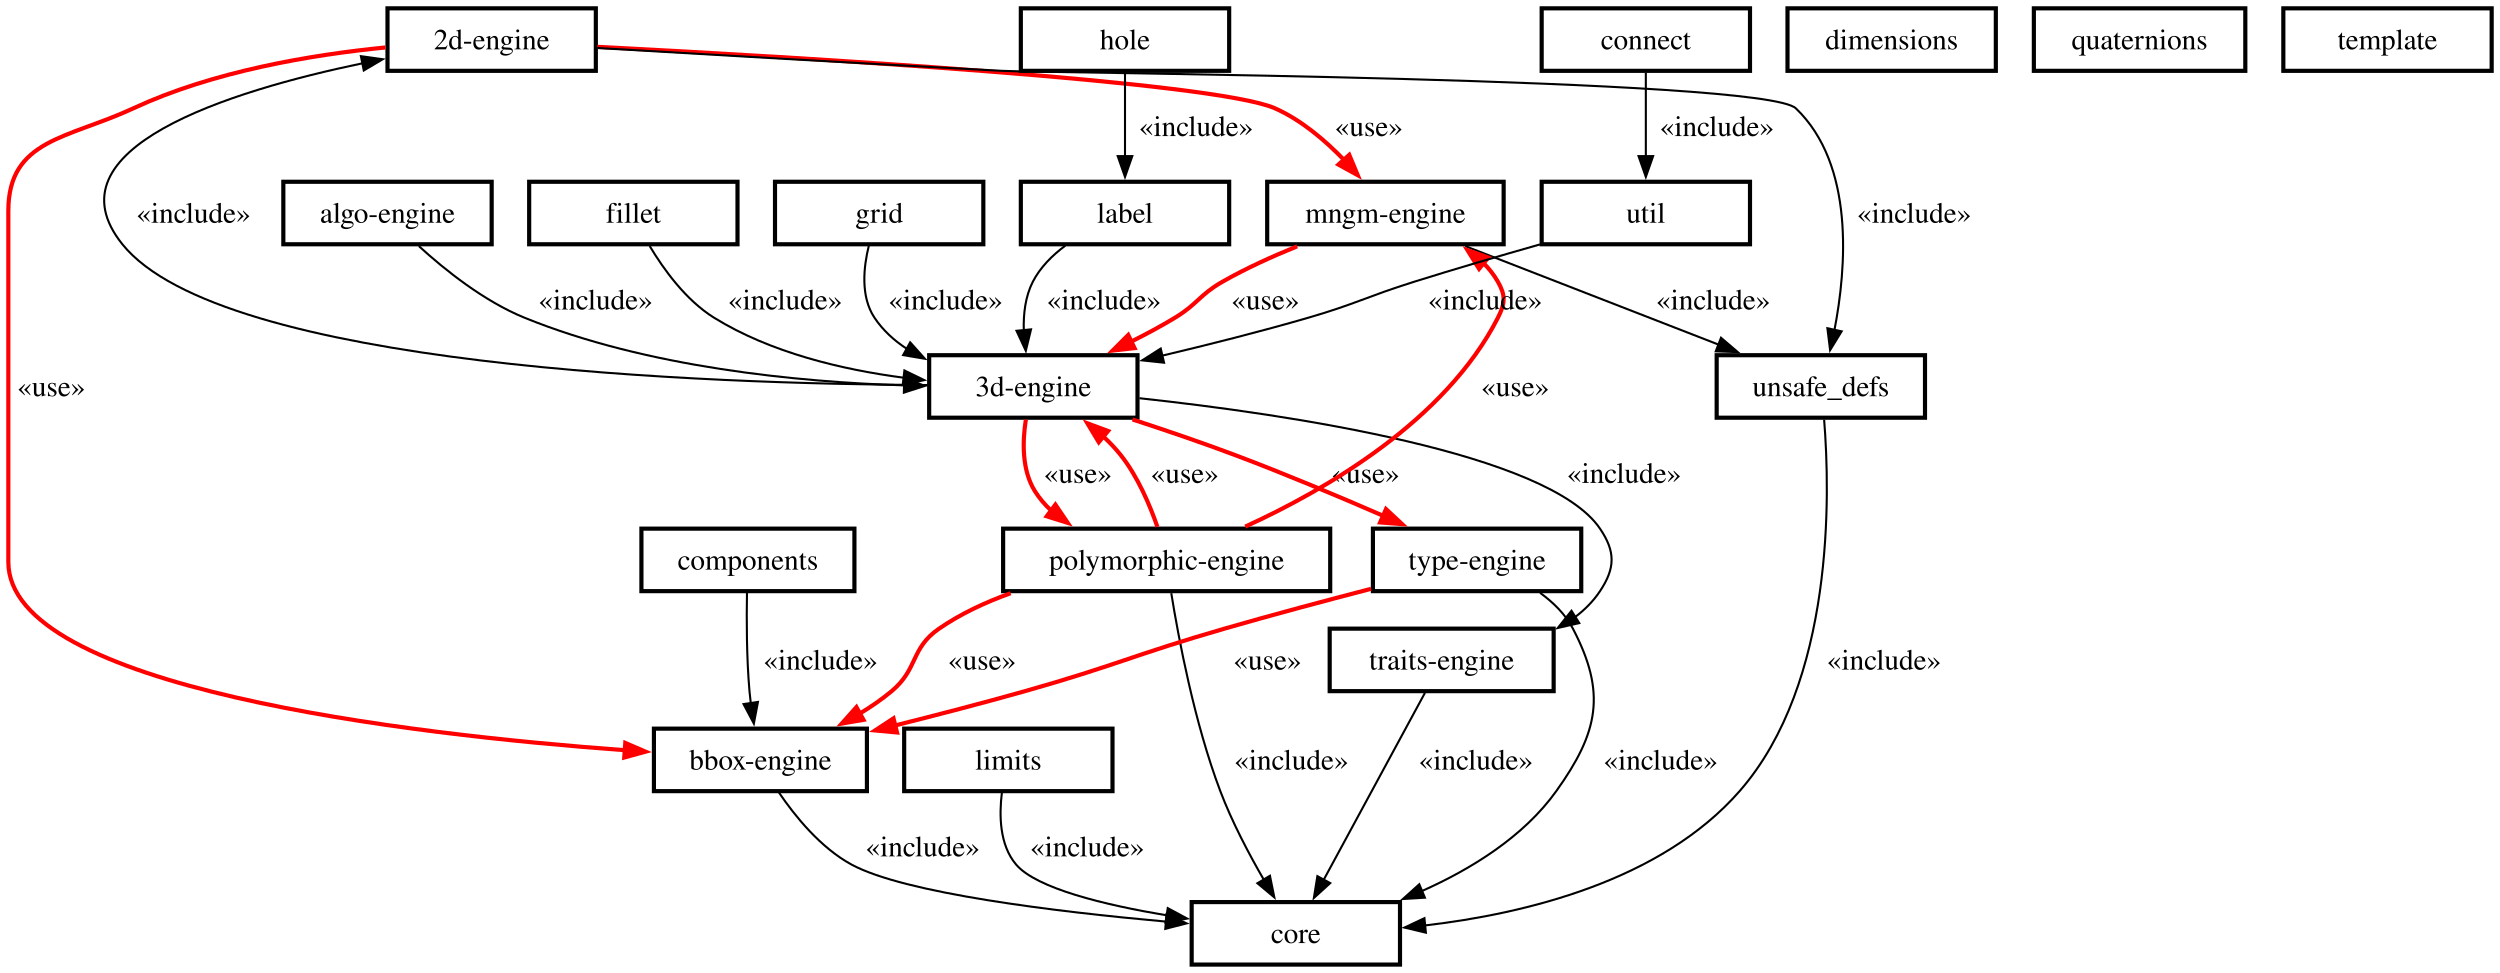
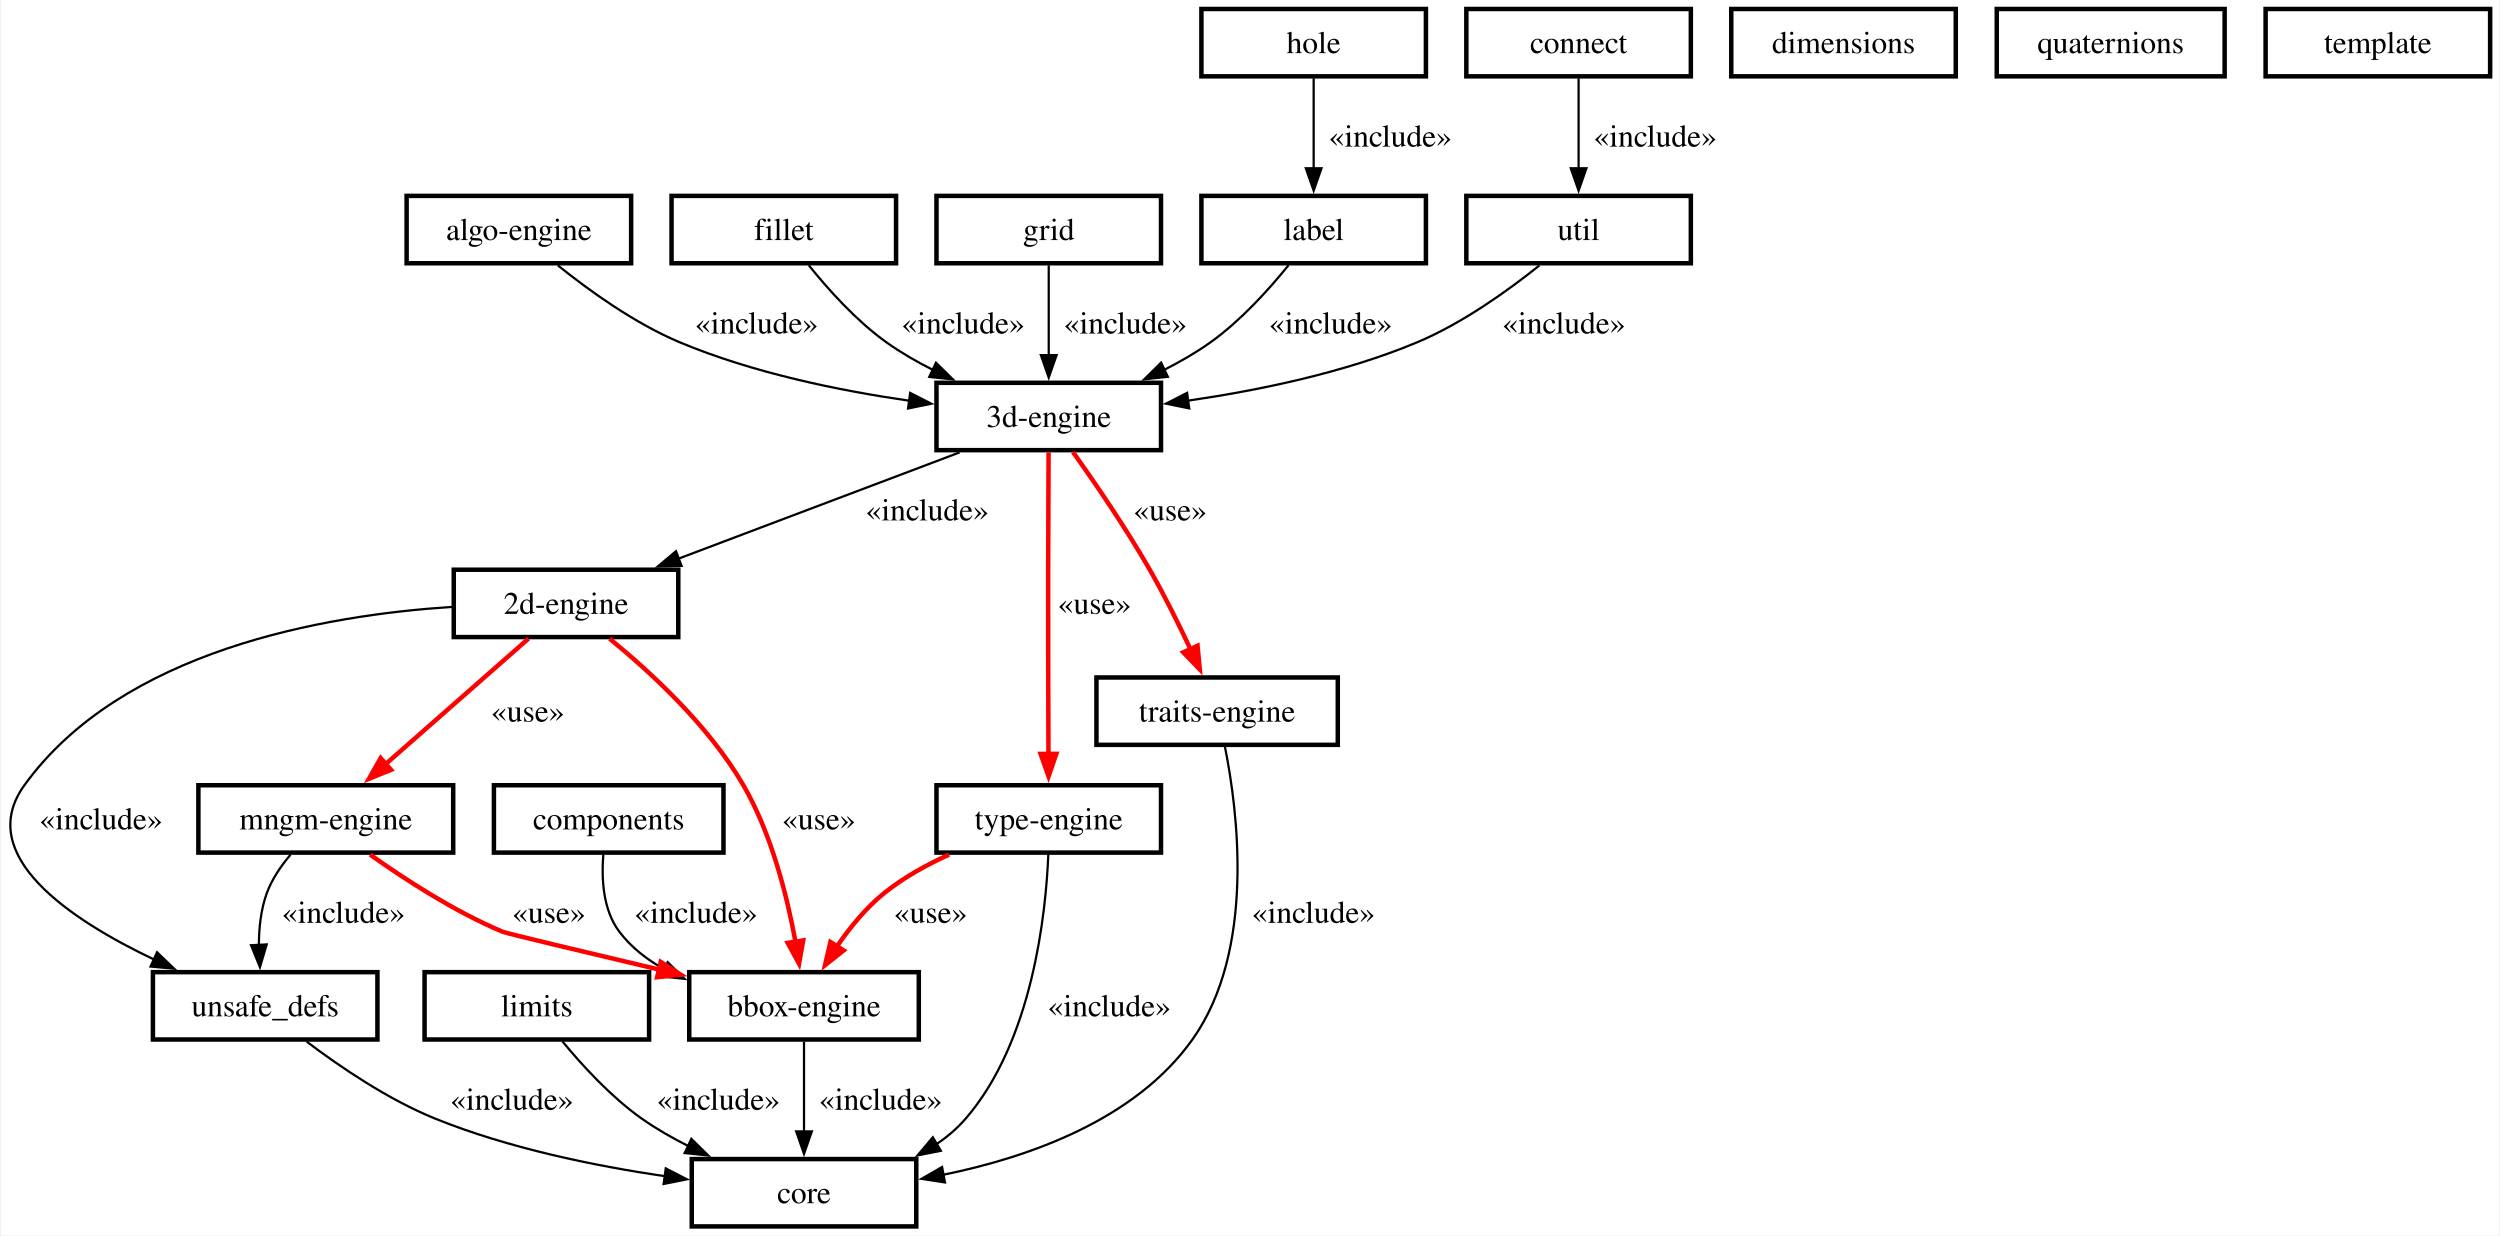
- <svg xmlns="http://www.w3.org/2000/svg" width="1200pt" height="467pt" viewBox="0.00 0.00 1200.00 467.00">
-   <g id="graph0" class="graph" transform="scale(1 1) rotate(0) translate(4 463)">
-     <polygon fill="white" stroke="none" points="-4,4 -4,-463 1196,-463 1196,4 -4,4" />
+ <svg xmlns="http://www.w3.org/2000/svg" width="1113pt" height="550pt" viewBox="0.00 0.00 1112.71 550.25">
+   <g id="graph0" class="graph" transform="scale(1 1) rotate(0) translate(4 546.25)">
+     <polygon fill="white" stroke="none" points="-4,4 -4,-546.25 1108.71,-546.25 1108.71,4 -4,4" />
    <g id="node1" class="node">
-       <polygon fill="white" stroke="black" stroke-width="2" points="282,-459 182,-459 182,-429 282,-429 282,-459" />
-       <text text-anchor="middle" x="232" y="-439.33" font-family="Times,serif" font-size="14.00">2d-engine</text>
+       <polygon fill="white" stroke="black" stroke-width="2" points="297.71,-292.5 197.71,-292.5 197.71,-262.5 297.71,-262.5 297.71,-292.5" />
+       <text text-anchor="middle" x="247.71" y="-272.83" font-family="Times,serif" font-size="14.00">2d-engine</text>
    </g>
    <g id="node4" class="node">
-       <polygon fill="white" stroke="black" stroke-width="2" points="412.12,-113.25 309.88,-113.25 309.88,-83.25 412.12,-83.25 412.12,-113.25" />
-       <text text-anchor="middle" x="361" y="-93.58" font-family="Times,serif" font-size="14.00">bbox-engine</text>
+       <polygon fill="white" stroke="black" stroke-width="2" points="404.84,-113.25 302.59,-113.25 302.59,-83.25 404.84,-83.25 404.84,-113.25" />
+       <text text-anchor="middle" x="353.71" y="-93.58" font-family="Times,serif" font-size="14.00">bbox-engine</text>
+     </g>
+     <g id="edge18" class="edge">
+       <path fill="none" stroke="red" stroke-width="2" d="M267.13,-261.76C285.12,-247.1 311.35,-223.02 326.71,-196.5 339.27,-174.82 346.22,-147.01 349.92,-126.69" />
+       <polygon fill="red" stroke="red" stroke-width="2" points="353.35,-127.41 351.49,-116.98 346.44,-126.28 353.35,-127.41" />
+       <text text-anchor="middle" x="360.31" y="-176.83" font-family="Times,serif" font-size="14.00">«use»</text>
+     </g>
+     <g id="node14" class="node">
+       <polygon fill="white" stroke="black" stroke-width="2" points="197.46,-196.5 83.96,-196.5 83.96,-166.5 197.46,-166.5 197.46,-196.5" />
+       <text text-anchor="middle" x="140.71" y="-176.83" font-family="Times,serif" font-size="14.00">mngm-engine</text>
+     </g>
+     <g id="edge17" class="edge">
+       <path fill="none" stroke="red" stroke-width="2" d="M230.99,-261.81C213.98,-246.86 187.34,-223.46 167.4,-205.94" />
+       <polygon fill="red" stroke="red" stroke-width="2" points="169.76,-203.36 159.94,-199.39 165.14,-208.62 169.76,-203.36" />
+       <text text-anchor="middle" x="230.67" y="-224.83" font-family="Times,serif" font-size="14.00">«use»</text>
+     </g>
+     <g id="node19" class="node">
+       <polygon fill="white" stroke="black" stroke-width="2" points="163.71,-113.25 63.71,-113.25 63.71,-83.25 163.71,-83.25 163.71,-113.25" />
+       <text text-anchor="middle" x="113.71" y="-93.58" font-family="Times,serif" font-size="14.00">unsafe_defs</text>
+     </g>
+     <g id="edge1" class="edge">
+       <path fill="none" stroke="black" d="M196.92,-275.93C139.93,-272.23 49.79,-256.52 6.46,-196.5 -16.02,-165.35 26.57,-136.73 64.55,-118.72" />
+       <polygon fill="black" stroke="black" points="65.55,-122.12 73.19,-114.78 62.64,-115.75 65.55,-122.12" />
+       <text text-anchor="middle" x="40.59" y="-176.83" font-family="Times,serif" font-size="14.00">«include»</text>
+     </g>
+     <g id="node2" class="node">
+       <polygon fill="white" stroke="black" stroke-width="2" points="512.71,-375.75 412.71,-375.75 412.71,-345.75 512.71,-345.75 512.71,-375.75" />
+       <text text-anchor="middle" x="462.71" y="-356.08" font-family="Times,serif" font-size="14.00">3d-engine</text>
+     </g>
+     <g id="edge2" class="edge">
+       <path fill="none" stroke="black" d="M423.03,-344.75C387.65,-331.38 335.71,-311.75 297.54,-297.33" />
+       <polygon fill="black" stroke="black" points="299.17,-294.21 288.58,-293.94 296.7,-300.75 299.17,-294.21" />
+       <text text-anchor="middle" x="408.6" y="-314.45" font-family="Times,serif" font-size="14.00">«include»</text>
+     </g>
+     <g id="node17" class="node">
+       <polygon fill="white" stroke="black" stroke-width="2" points="591.46,-244.5 483.96,-244.5 483.96,-214.5 591.46,-214.5 591.46,-244.5" />
+       <text text-anchor="middle" x="537.71" y="-224.83" font-family="Times,serif" font-size="14.00">traits-engine</text>
+     </g>
+     <g id="edge19" class="edge">
+       <path fill="none" stroke="red" stroke-width="2" d="M473.52,-344.91C483.04,-331.53 497.03,-311.15 507.71,-292.5 514.23,-281.12 520.68,-268.1 525.91,-256.95" />
+       <polygon fill="red" stroke="red" stroke-width="2" points="528.99,-258.63 529.98,-248.08 522.63,-255.71 528.99,-258.63" />
+       <text text-anchor="middle" x="516.79" y="-314.45" font-family="Times,serif" font-size="14.00">«use»</text>
+     </g>
+     <g id="node18" class="node">
+       <polygon fill="white" stroke="black" stroke-width="2" points="512.71,-196.5 412.71,-196.5 412.71,-166.5 512.71,-166.5 512.71,-196.5" />
+       <text text-anchor="middle" x="462.71" y="-176.83" font-family="Times,serif" font-size="14.00">type-engine</text>
    </g>
    <g id="edge20" class="edge">
-       <path fill="none" stroke="red" stroke-width="2" d="M181.04,-440.22C145.69,-436.72 98.28,-428.82 60,-411 28.72,-396.44 0,-396.25 0,-361.75 0,-361.75 0,-361.75 0,-193.25 0,-132.77 192.13,-110.51 296.06,-102.89" />
-       <polygon fill="red" stroke="red" stroke-width="2" points="296.14,-106.39 305.87,-102.2 295.65,-99.41 296.14,-106.39" />
-       <text text-anchor="middle" x="20.62" y="-272.83" font-family="Times,serif" font-size="14.00">«use»</text>
+       <path fill="none" stroke="red" stroke-width="2" d="M462.64,-344.79C462.58,-331.16 462.5,-310.48 462.46,-292.5 462.41,-264.48 462.5,-232.45 462.59,-210.21" />
+       <polygon fill="red" stroke="red" stroke-width="2" points="466.09,-210.49 462.63,-200.47 459.09,-210.46 466.09,-210.49" />
+       <text text-anchor="middle" x="483.09" y="-272.83" font-family="Times,serif" font-size="14.00">«use»</text>
    </g>
-     <g id="node14" class="node">
-       <polygon fill="white" stroke="black" stroke-width="2" points="717.75,-375.75 604.25,-375.75 604.25,-345.75 717.75,-345.75 717.75,-375.75" />
-       <text text-anchor="middle" x="661" y="-356.08" font-family="Times,serif" font-size="14.00">mngm-engine</text>
+     <g id="node3" class="node">
+       <polygon fill="white" stroke="black" stroke-width="2" points="276.71,-459 176.71,-459 176.71,-429 276.71,-429 276.71,-459" />
+       <text text-anchor="middle" x="226.71" y="-439.33" font-family="Times,serif" font-size="14.00">algo-engine</text>
    </g>
-     <g id="edge19" class="edge">
-       <path fill="none" stroke="red" stroke-width="2" d="M282.74,-440.52C378.52,-435.58 578.98,-423.85 608,-411 620.62,-405.41 632.16,-395.55 641.24,-386.12" />
-       <polygon fill="red" stroke="red" stroke-width="2" points="643.65,-388.67 647.72,-378.89 638.44,-384 643.65,-388.67" />
-       <text text-anchor="middle" x="653.04" y="-397.7" font-family="Times,serif" font-size="14.00">«use»</text>
+     <g id="edge3" class="edge">
+       <path fill="none" stroke="black" d="M244.09,-428.03C257.92,-416.9 278.26,-402.22 298.46,-393.75 330.8,-380.19 369.15,-372.31 400.65,-367.76" />
+       <polygon fill="black" stroke="black" points="400.99,-371.25 410.43,-366.43 400.05,-364.31 400.99,-371.25" />
+       <text text-anchor="middle" x="332.59" y="-397.7" font-family="Times,serif" font-size="14.00">«include»</text>
+     </g>
+     <g id="node7" class="node">
+       <polygon fill="white" stroke="black" stroke-width="2" points="403.71,-30 303.71,-30 303.71,0 403.71,0 403.71,-30" />
+       <text text-anchor="middle" x="353.71" y="-10.33" font-family="Times,serif" font-size="14.00">core</text>
+     </g>
+     <g id="edge4" class="edge">
+       <path fill="none" stroke="black" d="M353.71,-82.35C353.71,-71.12 353.71,-55.45 353.71,-42.15" />
+       <polygon fill="black" stroke="black" points="357.21,-42.32 353.71,-32.32 350.21,-42.32 357.21,-42.32" />
+       <text text-anchor="middle" x="387.84" y="-51.95" font-family="Times,serif" font-size="14.00">«include»</text>
+     </g>
+     <g id="node5" class="node">
+       <polygon fill="white" stroke="black" stroke-width="2" points="317.84,-196.5 215.59,-196.5 215.59,-166.5 317.84,-166.5 317.84,-196.5" />
+       <text text-anchor="middle" x="266.71" y="-176.83" font-family="Times,serif" font-size="14.00">components</text>
+     </g>
+     <g id="edge5" class="edge">
+       <path fill="none" stroke="black" d="M264.32,-165.68C263.45,-155.07 264.1,-140.98 271.46,-131.25 276.8,-124.21 283.9,-118.71 291.7,-114.43" />
+       <polygon fill="black" stroke="black" points="292.97,-117.7 300.52,-110.27 289.98,-111.37 292.97,-117.7" />
+       <text text-anchor="middle" x="305.59" y="-135.2" font-family="Times,serif" font-size="14.00">«include»</text>
+     </g>
+     <g id="node6" class="node">
+       <polygon fill="white" stroke="black" stroke-width="2" points="748.71,-542.25 648.71,-542.25 648.71,-512.25 748.71,-512.25 748.71,-542.25" />
+       <text text-anchor="middle" x="698.71" y="-522.58" font-family="Times,serif" font-size="14.00">connect</text>
    </g>
    <g id="node20" class="node">
-       <polygon fill="white" stroke="black" stroke-width="2" points="920,-292.5 820,-292.5 820,-262.5 920,-262.5 920,-292.5" />
-       <text text-anchor="middle" x="870" y="-272.83" font-family="Times,serif" font-size="14.00">unsafe_defs</text>
+       <polygon fill="white" stroke="black" stroke-width="2" points="748.71,-459 648.71,-459 648.71,-429 748.71,-429 748.71,-459" />
+       <text text-anchor="middle" x="698.71" y="-439.33" font-family="Times,serif" font-size="14.00">util</text>
    </g>
-     <g id="edge1" class="edge">
-       <path fill="none" stroke="black" d="M282.67,-439.96C332.21,-437.02 409.78,-432.51 477,-429 498.16,-427.9 842.7,-425.66 858,-411 886.27,-383.92 882.37,-334.61 876.5,-304.38" />
-       <polygon fill="black" stroke="black" points="879.99,-303.96 874.45,-294.93 873.15,-305.45 879.99,-303.96" />
-       <text text-anchor="middle" x="914.8" y="-356.08" font-family="Times,serif" font-size="14.00">«include»</text>
+     <g id="edge6" class="edge">
+       <path fill="none" stroke="black" d="M698.71,-511.35C698.71,-500.12 698.71,-484.45 698.71,-471.15" />
+       <polygon fill="black" stroke="black" points="702.21,-471.32 698.71,-461.32 695.21,-471.32 702.21,-471.32" />
+       <text text-anchor="middle" x="732.84" y="-480.95" font-family="Times,serif" font-size="14.00">«include»</text>
    </g>
-     <g id="node2" class="node">
-       <polygon fill="white" stroke="black" stroke-width="2" points="542,-292.5 442,-292.5 442,-262.5 542,-262.5 542,-292.5" />
-       <text text-anchor="middle" x="492" y="-272.83" font-family="Times,serif" font-size="14.00">3d-engine</text>
+     <g id="node8" class="node">
+       <polygon fill="white" stroke="black" stroke-width="2" points="866.71,-542.25 766.71,-542.25 766.71,-512.25 866.71,-512.25 866.71,-542.25" />
+       <text text-anchor="middle" x="816.71" y="-522.58" font-family="Times,serif" font-size="14.00">dimensions</text>
    </g>
-     <g id="edge2" class="edge">
-       <path fill="none" stroke="black" d="M441.38,-278.17C336.71,-278.71 102.27,-286.64 54.75,-345.75 17.85,-391.65 105.47,-419.16 170.23,-432.67" />
-       <polygon fill="black" stroke="black" points="169.23,-436.04 179.73,-434.57 170.61,-429.17 169.23,-436.04" />
-       <text text-anchor="middle" x="88.88" y="-356.08" font-family="Times,serif" font-size="14.00">«include»</text>
+     <g id="node9" class="node">
+       <polygon fill="white" stroke="black" stroke-width="2" points="394.71,-459 294.71,-459 294.71,-429 394.71,-429 394.71,-459" />
+       <text text-anchor="middle" x="344.71" y="-439.33" font-family="Times,serif" font-size="14.00">fillet</text>
+     </g>
+     <g id="edge7" class="edge">
+       <path fill="none" stroke="black" d="M355.82,-428.12C364.37,-417.47 376.97,-403.37 390.46,-393.75 396.91,-389.15 404.13,-385 411.44,-381.32" />
+       <polygon fill="black" stroke="black" points="412.49,-384.7 420.03,-377.26 409.5,-378.37 412.49,-384.7" />
+       <text text-anchor="middle" x="424.59" y="-397.7" font-family="Times,serif" font-size="14.00">«include»</text>
+     </g>
+     <g id="node10" class="node">
+       <polygon fill="white" stroke="black" stroke-width="2" points="512.71,-459 412.71,-459 412.71,-429 512.71,-429 512.71,-459" />
+       <text text-anchor="middle" x="462.71" y="-439.33" font-family="Times,serif" font-size="14.00">grid</text>
+     </g>
+     <g id="edge8" class="edge">
+       <path fill="none" stroke="black" d="M462.71,-428.1C462.71,-416.87 462.71,-401.2 462.71,-387.9" />
+       <polygon fill="black" stroke="black" points="466.21,-388.07 462.71,-378.07 459.21,-388.07 466.21,-388.07" />
+       <text text-anchor="middle" x="496.84" y="-397.7" font-family="Times,serif" font-size="14.00">«include»</text>
+     </g>
+     <g id="node11" class="node">
+       <polygon fill="white" stroke="black" stroke-width="2" points="630.71,-542.25 530.71,-542.25 530.71,-512.25 630.71,-512.25 630.71,-542.25" />
+       <text text-anchor="middle" x="580.71" y="-522.58" font-family="Times,serif" font-size="14.00">hole</text>
+     </g>
+     <g id="node12" class="node">
+       <polygon fill="white" stroke="black" stroke-width="2" points="630.71,-459 530.71,-459 530.71,-429 630.71,-429 630.71,-459" />
+       <text text-anchor="middle" x="580.71" y="-439.33" font-family="Times,serif" font-size="14.00">label</text>
+     </g>
+     <g id="edge9" class="edge">
+       <path fill="none" stroke="black" d="M580.71,-511.35C580.71,-500.12 580.71,-484.45 580.71,-471.15" />
+       <polygon fill="black" stroke="black" points="584.21,-471.32 580.71,-461.32 577.21,-471.32 584.21,-471.32" />
+       <text text-anchor="middle" x="614.84" y="-480.95" font-family="Times,serif" font-size="14.00">«include»</text>
+     </g>
+     <g id="edge10" class="edge">
+       <path fill="none" stroke="black" d="M569.52,-428.13C560.92,-417.49 548.25,-403.39 534.71,-393.75 528.28,-389.17 521.08,-385.02 513.8,-381.35" />
+       <polygon fill="black" stroke="black" points="515.77,-378.42 505.24,-377.3 512.77,-384.74 515.77,-378.42" />
+       <text text-anchor="middle" x="588.26" y="-397.7" font-family="Times,serif" font-size="14.00">«include»</text>
+     </g>
+     <g id="node13" class="node">
+       <polygon fill="white" stroke="black" stroke-width="2" points="284.71,-113.25 184.71,-113.25 184.71,-83.25 284.71,-83.25 284.71,-113.25" />
+       <text text-anchor="middle" x="234.71" y="-93.58" font-family="Times,serif" font-size="14.00">limits</text>
+     </g>
+     <g id="edge11" class="edge">
+       <path fill="none" stroke="black" d="M246.13,-82.39C254.89,-71.75 267.78,-57.65 281.46,-48 287.94,-43.43 295.17,-39.3 302.48,-35.64" />
+       <polygon fill="black" stroke="black" points="303.53,-39.01 311.08,-31.58 300.54,-32.68 303.53,-39.01" />
+       <text text-anchor="middle" x="315.59" y="-51.95" font-family="Times,serif" font-size="14.00">«include»</text>
+     </g>
+     <g id="edge21" class="edge">
+       <path fill="none" stroke="red" stroke-width="2" d="M160.44,-165.62C175.8,-154.68 198.04,-140.22 219.46,-131.25 221.26,-130.5 255.87,-122.25 289.49,-114.32" />
+       <polygon fill="red" stroke="red" stroke-width="2" points="289.89,-117.82 298.83,-112.12 288.29,-111.01 289.89,-117.82" />
+       <text text-anchor="middle" x="240.09" y="-135.2" font-family="Times,serif" font-size="14.00">«use»</text>
+     </g>
+     <g id="edge12" class="edge">
+       <path fill="none" stroke="black" d="M125,-165.57C120.77,-160.59 116.74,-154.71 114.46,-148.5 111.8,-141.23 110.93,-132.94 110.91,-125.26" />
+       <polygon fill="black" stroke="black" points="114.4,-125.6 111.38,-115.44 107.41,-125.26 114.4,-125.6" />
+       <text text-anchor="middle" x="148.59" y="-135.2" font-family="Times,serif" font-size="14.00">«include»</text>
    </g>
    <g id="node15" class="node">
-       <polygon fill="white" stroke="black" stroke-width="2" points="634.5,-209.25 477.5,-209.25 477.5,-179.25 634.5,-179.25 634.5,-209.25" />
-       <text text-anchor="middle" x="556" y="-189.58" font-family="Times,serif" font-size="14.00">polymorphic-engine</text>
+       <polygon fill="white" stroke="black" stroke-width="2" points="986.46,-542.25 884.96,-542.25 884.96,-512.25 986.46,-512.25 986.46,-542.25" />
+       <text text-anchor="middle" x="935.71" y="-522.58" font-family="Times,serif" font-size="14.00">quaternions</text>
    </g>
-     <g id="edge21" class="edge">
-       <path fill="none" stroke="red" stroke-width="2" d="M488.41,-261.58C486.77,-251.18 486.4,-237.4 492.75,-227.25 494.9,-223.81 497.54,-220.73 500.52,-217.97" />
-       <polygon fill="red" stroke="red" stroke-width="2" points="502.59,-220.79 508.52,-212.01 498.41,-215.18 502.59,-220.79" />
-       <text text-anchor="middle" x="513.38" y="-231.2" font-family="Times,serif" font-size="14.00">«use»</text>
+     <g id="node16" class="node">
+       <polygon fill="white" stroke="black" stroke-width="2" points="1104.71,-542.25 1004.71,-542.25 1004.71,-512.25 1104.71,-512.25 1104.71,-542.25" />
+       <text text-anchor="middle" x="1054.71" y="-522.58" font-family="Times,serif" font-size="14.00">template</text>
    </g>
-     <g id="node18" class="node">
-       <polygon fill="white" stroke="black" stroke-width="2" points="741.75,-161.25 634.25,-161.25 634.25,-131.25 741.75,-131.25 741.75,-161.25" />
-       <text text-anchor="middle" x="688" y="-141.58" font-family="Times,serif" font-size="14.00">traits-engine</text>
-     </g>
-     <g id="edge3" class="edge">
-       <path fill="none" stroke="black" d="M542.9,-271.86C614.61,-264.08 739.43,-245.56 764,-209.25 771.47,-198.21 771.38,-190.36 764,-179.25 760.77,-174.38 756.63,-170.25 751.96,-166.75" />
-       <polygon fill="black" stroke="black" points="754.04,-163.92 743.71,-161.56 750.32,-169.85 754.04,-163.92" />
-       <text text-anchor="middle" x="775.57" y="-231.2" font-family="Times,serif" font-size="14.00">«include»</text>
-     </g>
-     <g id="node19" class="node">
-       <polygon fill="white" stroke="black" stroke-width="2" points="755,-209.25 655,-209.25 655,-179.25 755,-179.25 755,-209.25" />
-       <text text-anchor="middle" x="705" y="-189.58" font-family="Times,serif" font-size="14.00">type-engine</text>
+     <g id="edge13" class="edge">
+       <path fill="none" stroke="black" d="M541.18,-213.67C546.88,-185.39 554.99,-123.03 526.71,-83.25 501.39,-47.63 454.35,-30.88 415.71,-23" />
+       <polygon fill="black" stroke="black" points="416.5,-19.59 406.03,-21.19 415.21,-26.47 416.5,-19.59" />
+       <text text-anchor="middle" x="580.63" y="-135.2" font-family="Times,serif" font-size="14.00">«include»</text>
    </g>
    <g id="edge22" class="edge">
-       <path fill="none" stroke="red" stroke-width="2" d="M539.64,-261.65C555.44,-256.5 573.07,-250.5 589,-244.5 612.73,-235.57 638.75,-224.63 660.12,-215.33" />
-       <polygon fill="red" stroke="red" stroke-width="2" points="661.27,-218.65 669.02,-211.43 658.46,-212.24 661.27,-218.65" />
-       <text text-anchor="middle" x="651.46" y="-231.2" font-family="Times,serif" font-size="14.00">«use»</text>
-     </g>
-     <g id="node3" class="node">
-       <polygon fill="white" stroke="black" stroke-width="2" points="232,-375.75 132,-375.75 132,-345.75 232,-345.75 232,-375.75" />
-       <text text-anchor="middle" x="182" y="-356.08" font-family="Times,serif" font-size="14.00">algo-engine</text>
-     </g>
-     <g id="edge4" class="edge">
-       <path fill="none" stroke="black" d="M197.05,-344.87C209.53,-333.47 228.33,-318.4 247.75,-310.5 306.55,-286.57 379.28,-279.63 430.02,-278.02" />
-       <polygon fill="black" stroke="black" points="430.03,-281.53 439.94,-277.78 429.86,-274.53 430.03,-281.53" />
-       <text text-anchor="middle" x="281.88" y="-314.45" font-family="Times,serif" font-size="14.00">«include»</text>
-     </g>
-     <g id="node7" class="node">
-       <polygon fill="white" stroke="black" stroke-width="2" points="668,-30 568,-30 568,0 668,0 668,-30" />
-       <text text-anchor="middle" x="618" y="-10.33" font-family="Times,serif" font-size="14.00">core</text>
-     </g>
-     <g id="edge5" class="edge">
-       <path fill="none" stroke="black" d="M369.84,-82.66C377.57,-71.27 389.87,-56.07 404.75,-48 430.12,-34.25 502.29,-25.45 555.68,-20.63" />
-       <polygon fill="black" stroke="black" points="555.94,-24.12 565.59,-19.77 555.33,-17.15 555.94,-24.12" />
-       <text text-anchor="middle" x="438.88" y="-51.95" font-family="Times,serif" font-size="14.00">«include»</text>
-     </g>
-     <g id="node5" class="node">
-       <polygon fill="white" stroke="black" stroke-width="2" points="406.12,-209.25 303.88,-209.25 303.88,-179.25 406.12,-179.25 406.12,-209.25" />
-       <text text-anchor="middle" x="355" y="-189.58" font-family="Times,serif" font-size="14.00">components</text>
-     </g>
-     <g id="edge6" class="edge">
-       <path fill="none" stroke="black" d="M354.55,-178.44C354.33,-165.86 354.34,-147.34 355.75,-131.25 355.92,-129.32 356.14,-127.34 356.39,-125.34" />
-       <polygon fill="black" stroke="black" points="359.82,-126.08 357.85,-115.67 352.9,-125.03 359.82,-126.08" />
-       <text text-anchor="middle" x="389.88" y="-141.58" font-family="Times,serif" font-size="14.00">«include»</text>
-     </g>
-     <g id="node6" class="node">
-       <polygon fill="white" stroke="black" stroke-width="2" points="836,-459 736,-459 736,-429 836,-429 836,-459" />
-       <text text-anchor="middle" x="786" y="-439.33" font-family="Times,serif" font-size="14.00">connect</text>
-     </g>
-     <g id="node21" class="node">
-       <polygon fill="white" stroke="black" stroke-width="2" points="836,-375.75 736,-375.75 736,-345.75 836,-345.75 836,-375.75" />
-       <text text-anchor="middle" x="786" y="-356.08" font-family="Times,serif" font-size="14.00">util</text>
-     </g>
-     <g id="edge7" class="edge">
-       <path fill="none" stroke="black" d="M786,-428.1C786,-416.87 786,-401.2 786,-387.9" />
-       <polygon fill="black" stroke="black" points="789.5,-388.07 786,-378.07 782.5,-388.07 789.5,-388.07" />
-       <text text-anchor="middle" x="820.12" y="-397.7" font-family="Times,serif" font-size="14.00">«include»</text>
-     </g>
-     <g id="node8" class="node">
-       <polygon fill="white" stroke="black" stroke-width="2" points="954,-459 854,-459 854,-429 954,-429 954,-459" />
-       <text text-anchor="middle" x="904" y="-439.33" font-family="Times,serif" font-size="14.00">dimensions</text>
-     </g>
-     <g id="node9" class="node">
-       <polygon fill="white" stroke="black" stroke-width="2" points="350,-375.75 250,-375.75 250,-345.75 350,-345.75 350,-375.75" />
-       <text text-anchor="middle" x="300" y="-356.08" font-family="Times,serif" font-size="14.00">fillet</text>
-     </g>
-     <g id="edge8" class="edge">
-       <path fill="none" stroke="black" d="M307.84,-344.92C314.54,-333.71 325.25,-318.87 338.75,-310.5 365.87,-293.68 400.35,-285.56 429.74,-281.7" />
-       <polygon fill="black" stroke="black" points="430.11,-285.18 439.64,-280.55 429.3,-278.22 430.11,-285.18" />
-       <text text-anchor="middle" x="372.88" y="-314.45" font-family="Times,serif" font-size="14.00">«include»</text>
-     </g>
-     <g id="node10" class="node">
-       <polygon fill="white" stroke="black" stroke-width="2" points="468,-375.75 368,-375.75 368,-345.75 468,-345.75 468,-375.75" />
-       <text text-anchor="middle" x="418" y="-356.08" font-family="Times,serif" font-size="14.00">grid</text>
-     </g>
-     <g id="edge9" class="edge">
-       <path fill="none" stroke="black" d="M413.06,-345.17C410.45,-334.67 409.02,-320.62 415.75,-310.5 419.77,-304.46 425.17,-299.56 431.25,-295.58" />
-       <polygon fill="black" stroke="black" points="432.88,-298.68 439.95,-290.79 429.5,-292.55 432.88,-298.68" />
-       <text text-anchor="middle" x="449.88" y="-314.45" font-family="Times,serif" font-size="14.00">«include»</text>
-     </g>
-     <g id="node11" class="node">
-       <polygon fill="white" stroke="black" stroke-width="2" points="586,-459 486,-459 486,-429 586,-429 586,-459" />
-       <text text-anchor="middle" x="536" y="-439.33" font-family="Times,serif" font-size="14.00">hole</text>
-     </g>
-     <g id="node12" class="node">
-       <polygon fill="white" stroke="black" stroke-width="2" points="586,-375.75 486,-375.75 486,-345.75 586,-345.75 586,-375.75" />
-       <text text-anchor="middle" x="536" y="-356.08" font-family="Times,serif" font-size="14.00">label</text>
-     </g>
-     <g id="edge10" class="edge">
-       <path fill="none" stroke="black" d="M536,-428.1C536,-416.87 536,-401.2 536,-387.9" />
-       <polygon fill="black" stroke="black" points="539.5,-388.07 536,-378.07 532.5,-388.07 539.5,-388.07" />
-       <text text-anchor="middle" x="570.12" y="-397.7" font-family="Times,serif" font-size="14.00">«include»</text>
-     </g>
-     <g id="edge11" class="edge">
-       <path fill="none" stroke="black" d="M507.36,-345.09C501.1,-340.44 495.29,-334.67 491.75,-327.75 488.13,-320.67 487.18,-312.24 487.42,-304.37" />
-       <polygon fill="black" stroke="black" points="490.89,-304.91 488.39,-294.61 483.92,-304.22 490.89,-304.91" />
-       <text text-anchor="middle" x="525.88" y="-314.45" font-family="Times,serif" font-size="14.00">«include»</text>
-     </g>
-     <g id="node13" class="node">
-       <polygon fill="white" stroke="black" stroke-width="2" points="530,-113.25 430,-113.25 430,-83.25 530,-83.25 530,-113.25" />
-       <text text-anchor="middle" x="480" y="-93.58" font-family="Times,serif" font-size="14.00">limits</text>
-     </g>
-     <g id="edge12" class="edge">
-       <path fill="none" stroke="black" d="M476.92,-82.61C475.55,-71.8 475.73,-57.39 483.75,-48 493.48,-36.6 525.77,-28.7 556.25,-23.6" />
-       <polygon fill="black" stroke="black" points="556.52,-27.1 565.85,-22.08 555.43,-20.18 556.52,-27.1" />
-       <text text-anchor="middle" x="517.88" y="-51.95" font-family="Times,serif" font-size="14.00">«include»</text>
-     </g>
-     <g id="edge23" class="edge">
-       <path fill="none" stroke="red" stroke-width="2" d="M618.63,-344.76C606.72,-339.93 593.97,-334.15 582.75,-327.75 571.73,-321.46 570.86,-317.07 560,-310.5 553.34,-306.47 546.09,-302.58 538.89,-298.98" />
-       <polygon fill="red" stroke="red" stroke-width="2" points="540.58,-295.91 530.05,-294.73 537.55,-302.22 540.58,-295.91" />
-       <text text-anchor="middle" x="603.38" y="-314.45" font-family="Times,serif" font-size="14.00">«use»</text>
-     </g>
-     <g id="edge13" class="edge">
-       <path fill="none" stroke="black" d="M699.33,-344.85C733.55,-331.55 783.84,-312 820.97,-297.56" />
-       <polygon fill="black" stroke="black" points="822.09,-300.88 830.15,-293.99 819.56,-294.36 822.09,-300.88" />
-       <text text-anchor="middle" x="818.34" y="-314.45" font-family="Times,serif" font-size="14.00">«include»</text>
-     </g>
-     <g id="edge24" class="edge">
-       <path fill="none" stroke="red" stroke-width="2" d="M551.56,-210.09C547.96,-220.46 542.14,-234.22 534,-244.5 531.52,-247.63 528.66,-250.63 525.64,-253.44" />
-       <polygon fill="red" stroke="red" stroke-width="2" points="523.41,-250.73 517.95,-259.81 527.88,-256.12 523.41,-250.73" />
-       <text text-anchor="middle" x="564.67" y="-231.2" font-family="Times,serif" font-size="14.00">«use»</text>
-     </g>
-     <g id="edge25" class="edge">
-       <path fill="none" stroke="red" stroke-width="2" d="M481.11,-178.26C469.01,-173.93 457.08,-168.37 446.75,-161.25 432.97,-151.75 436.84,-141.98 424,-131.25 419.3,-127.33 414.05,-123.72 408.63,-120.45" />
-       <polygon fill="red" stroke="red" stroke-width="2" points="410.48,-117.48 400.04,-115.69 407.09,-123.6 410.48,-117.48" />
-       <text text-anchor="middle" x="467.38" y="-141.58" font-family="Times,serif" font-size="14.00">«use»</text>
+       <path fill="none" stroke="red" stroke-width="2" d="M418.34,-165.62C408.25,-161.05 398.01,-155.37 389.46,-148.5 381.31,-141.94 374.12,-133.09 368.36,-124.7" />
+       <polygon fill="red" stroke="red" stroke-width="2" points="371.38,-122.93 363.07,-116.36 365.47,-126.68 371.38,-122.93" />
+       <text text-anchor="middle" x="410.09" y="-135.2" font-family="Times,serif" font-size="14.00">«use»</text>
    </g>
    <g id="edge14" class="edge">
-       <path fill="none" stroke="black" d="M558.21,-178.29C561.68,-156.78 569.31,-116.08 581.75,-83.25 587.33,-68.52 595.53,-52.99 602.73,-40.56" />
-       <polygon fill="black" stroke="black" points="605.57,-42.63 607.68,-32.25 599.55,-39.05 605.57,-42.63" />
-       <text text-anchor="middle" x="615.88" y="-93.58" font-family="Times,serif" font-size="14.00">«include»</text>
-     </g>
-     <g id="edge26" class="edge">
-       <path fill="none" stroke="red" stroke-width="2" d="M593.71,-210.23C632.19,-227.81 689.74,-261 715,-310.5 718.48,-317.33 718.8,-321.09 715,-327.75 713.13,-331.03 710.77,-334.02 708.1,-336.72" />
-       <polygon fill="red" stroke="red" stroke-width="2" points="705.96,-333.95 700.37,-342.95 710.36,-339.39 705.96,-333.95" />
-       <text text-anchor="middle" x="723.3" y="-272.83" font-family="Times,serif" font-size="14.00">«use»</text>
-     </g>
-     <g id="node16" class="node">
-       <polygon fill="white" stroke="black" stroke-width="2" points="1073.75,-459 972.25,-459 972.25,-429 1073.75,-429 1073.75,-459" />
-       <text text-anchor="middle" x="1023" y="-439.33" font-family="Times,serif" font-size="14.00">quaternions</text>
-     </g>
-     <g id="node17" class="node">
-       <polygon fill="white" stroke="black" stroke-width="2" points="1192,-459 1092,-459 1092,-429 1192,-429 1192,-459" />
-       <text text-anchor="middle" x="1142" y="-439.33" font-family="Times,serif" font-size="14.00">template</text>
+       <path fill="none" stroke="black" d="M462.54,-165.89C461.45,-139.29 455.53,-82.52 425.71,-48 421.95,-43.65 417.49,-39.86 412.65,-36.57" />
+       <polygon fill="black" stroke="black" points="414.66,-33.7 404.27,-31.62 411.09,-39.72 414.66,-33.7" />
+       <text text-anchor="middle" x="489.69" y="-93.58" font-family="Times,serif" font-size="14.00">«include»</text>
    </g>
    <g id="edge15" class="edge">
-       <path fill="none" stroke="black" d="M679.97,-130.42C668.1,-108.51 645.74,-67.22 631.37,-40.69" />
-       <polygon fill="black" stroke="black" points="634.5,-39.11 626.66,-31.98 628.34,-42.44 634.5,-39.11" />
-       <text text-anchor="middle" x="704.42" y="-93.58" font-family="Times,serif" font-size="14.00">«include»</text>
-     </g>
-     <g id="edge27" class="edge">
-       <path fill="none" stroke="red" stroke-width="2" d="M654.12,-180.37C632.38,-174.73 606.76,-167.89 583.75,-161.25 540.9,-148.89 530.92,-143.37 488,-131.25 467.8,-125.55 445.65,-119.79 425.59,-114.77" />
-       <polygon fill="red" stroke="red" stroke-width="2" points="426.57,-111.41 416.02,-112.39 424.88,-118.2 426.57,-111.41" />
-       <text text-anchor="middle" x="604.38" y="-141.58" font-family="Times,serif" font-size="14.00">«use»</text>
+       <path fill="none" stroke="black" d="M132.2,-82.31C146.88,-71.2 168.38,-56.53 189.46,-48 221.96,-34.85 260.32,-26.99 291.79,-22.35" />
+       <polygon fill="black" stroke="black" points="292.13,-25.84 301.55,-20.99 291.17,-18.9 292.13,-25.84" />
+       <text text-anchor="middle" x="223.59" y="-51.95" font-family="Times,serif" font-size="14.00">«include»</text>
    </g>
    <g id="edge16" class="edge">
-       <path fill="none" stroke="black" d="M735.22,-178.45C741.55,-173.86 747.4,-168.15 751,-161.25 767.14,-130.36 763.28,-111.59 743,-83.25 727.26,-61.26 702.04,-45.76 678.36,-35.23" />
-       <polygon fill="black" stroke="black" points="679.96,-32.11 669.38,-31.47 677.25,-38.56 679.96,-32.11" />
-       <text text-anchor="middle" x="793.12" y="-93.58" font-family="Times,serif" font-size="14.00">«include»</text>
-     </g>
-     <g id="edge17" class="edge">
-       <path fill="none" stroke="black" d="M871.58,-261.54C874.47,-225.97 876.63,-135.42 831,-83.25 793.3,-40.15 728.23,-24.39 679.9,-18.78" />
-       <polygon fill="black" stroke="black" points="680.43,-15.32 670.13,-17.77 679.72,-22.28 680.43,-15.32" />
-       <text text-anchor="middle" x="900.33" y="-141.58" font-family="Times,serif" font-size="14.00">«include»</text>
-     </g>
-     <g id="edge18" class="edge">
-       <path fill="none" stroke="black" d="M735.17,-345.68C716.16,-340.27 694.41,-333.91 674.75,-327.75 652.02,-320.62 646.88,-317.15 624,-310.5 601.24,-303.89 576,-297.53 553.74,-292.26" />
-       <polygon fill="black" stroke="black" points="554.75,-288.9 544.21,-290.02 553.15,-295.71 554.75,-288.9" />
-       <text text-anchor="middle" x="708.88" y="-314.45" font-family="Times,serif" font-size="14.00">«include»</text>
+       <path fill="none" stroke="black" d="M681.27,-428.03C667.38,-416.9 646.97,-402.23 626.71,-393.75 594.42,-380.24 556.13,-372.35 524.67,-367.79" />
+       <polygon fill="black" stroke="black" points="525.29,-364.35 514.91,-366.46 524.35,-371.28 525.29,-364.35" />
+       <text text-anchor="middle" x="692.16" y="-397.7" font-family="Times,serif" font-size="14.00">«include»</text>
    </g>
  </g>
</svg>
